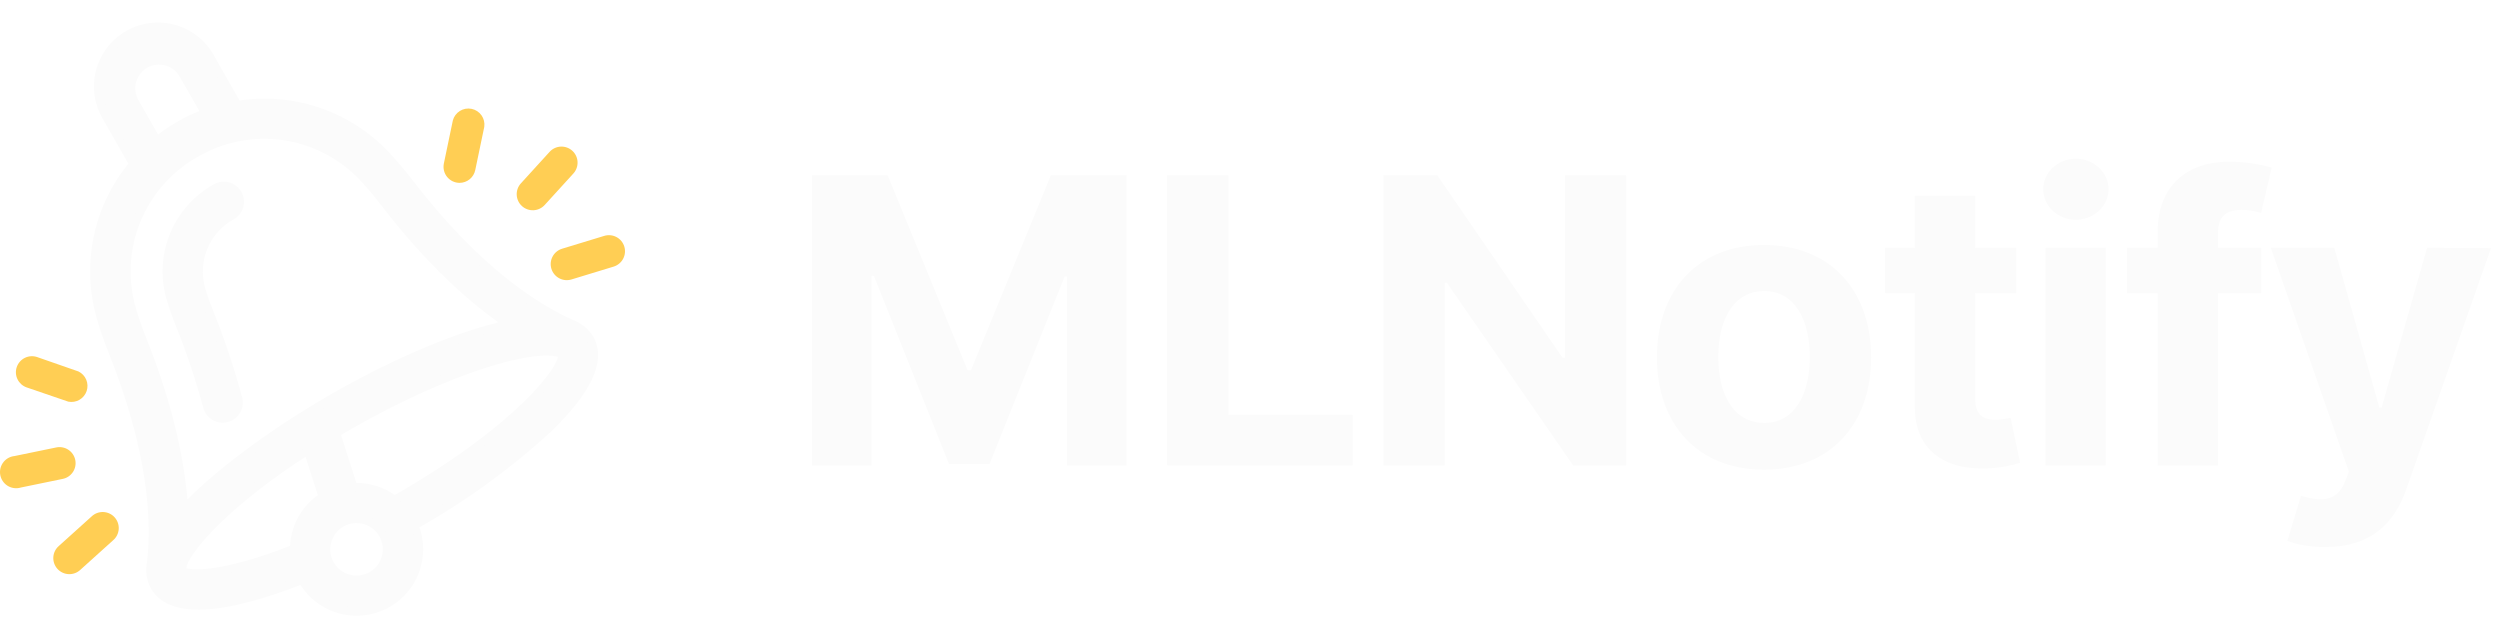
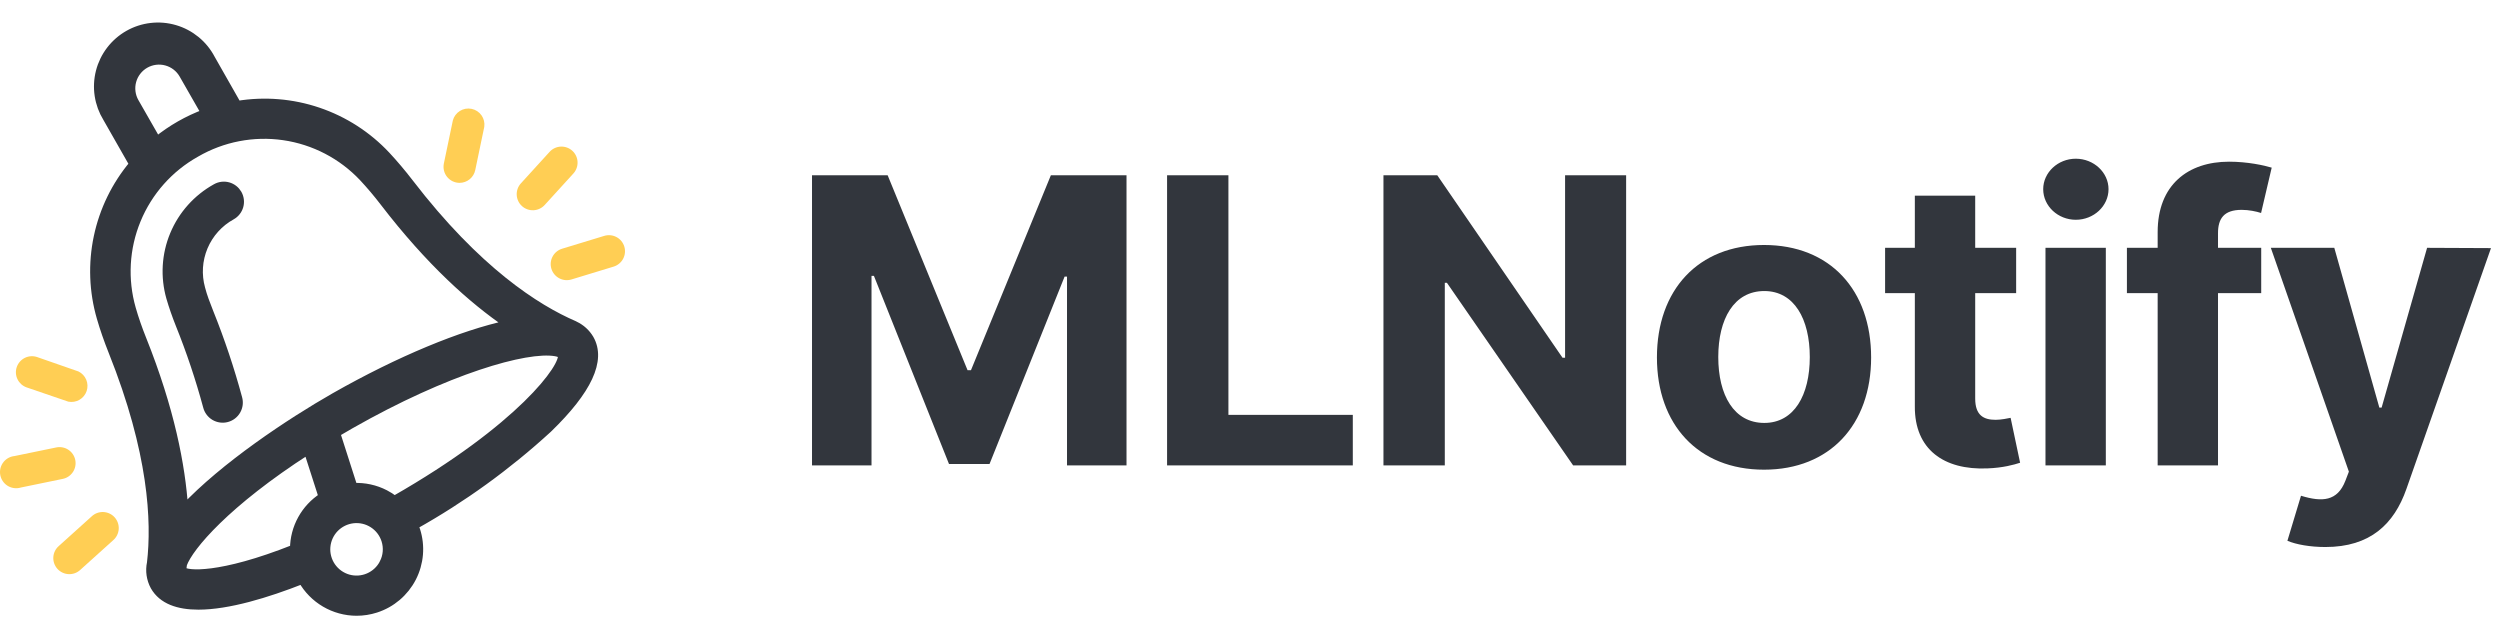
- <svg xmlns="http://www.w3.org/2000/svg" viewBox="0 0 188 48" fill="none">
-   <path d="M7.582 23.897C7.819 24.718 8.114 25.563 8.457 26.422C11.492 34.009 11.719 39.23 11.356 42.33C11.228 42.929 11.319 43.554 11.612 44.093C12.207 45.136 13.41 45.541 14.922 45.541C17.155 45.541 20.069 44.657 22.727 43.609C23.135 44.333 23.728 44.935 24.446 45.355C25.163 45.775 25.979 45.997 26.81 46C27.302 46 27.791 45.924 28.259 45.773C29.443 45.392 30.428 44.557 30.997 43.452C31.566 42.346 31.672 41.061 31.294 39.877C31.255 39.756 31.207 39.635 31.159 39.519C34.783 37.491 38.159 35.049 41.219 32.242C44.215 29.344 45.269 27.079 44.351 25.481C44.09 25.039 43.703 24.686 43.239 24.467L43.176 24.433C40.33 23.206 35.865 20.357 30.782 13.736C30.216 13.002 29.637 12.316 29.057 11.694C27.647 10.186 25.886 9.051 23.931 8.388C21.976 7.725 19.887 7.555 17.851 7.893L15.874 4.416C15.594 3.88 15.208 3.406 14.74 3.022C14.272 2.639 13.731 2.353 13.151 2.183C12.57 2.012 11.961 1.96 11.36 2.03C10.758 2.1 10.177 2.29 9.651 2.589C9.125 2.888 8.665 3.29 8.297 3.771C7.93 4.252 7.663 4.801 7.513 5.387C7.363 5.973 7.332 6.584 7.423 7.182C7.514 7.78 7.724 8.353 8.041 8.868L10.023 12.345C8.697 13.922 7.78 15.801 7.355 17.816C6.929 19.831 7.007 21.919 7.582 23.897ZM13.71 42.904C13.71 42.904 13.71 42.866 13.71 42.846C13.71 42.711 13.743 42.566 13.758 42.422C14.241 41.098 17.029 37.805 23.142 33.874L24.263 37.361C23.608 37.78 23.069 38.356 22.694 39.037C22.318 39.717 22.118 40.481 22.113 41.258C16.546 43.469 14.004 43.247 13.71 42.904ZM28.839 42.354C28.598 42.823 28.201 43.193 27.716 43.402C27.232 43.611 26.69 43.646 26.183 43.501C25.675 43.355 25.234 43.038 24.935 42.605C24.635 42.17 24.495 41.646 24.539 41.12C24.583 40.595 24.808 40.101 25.175 39.722C25.542 39.344 26.03 39.105 26.554 39.045C27.078 38.986 27.607 39.109 28.05 39.396C28.493 39.682 28.823 40.113 28.984 40.615C29.076 40.9 29.11 41.199 29.085 41.497C29.06 41.794 28.977 42.084 28.839 42.349V42.354ZM29.666 37.592C29.444 37.422 29.208 37.272 28.96 37.143C28.226 36.763 27.404 36.585 26.578 36.627L25.278 32.57L26.365 31.937C33.57 27.837 39.572 26.099 41.78 26.485C41.892 26.504 42.003 26.535 42.108 26.577L42.191 26.616L42.249 26.649C42.553 27.523 39.137 32.188 29.666 37.592ZM10.926 4.826C11.408 4.553 11.979 4.481 12.514 4.628C13.048 4.775 13.503 5.127 13.777 5.609L15.435 8.506C14.118 8.994 12.891 9.694 11.801 10.578L10.143 7.68C10.007 7.442 9.919 7.178 9.885 6.906C9.85 6.633 9.87 6.356 9.943 6.091C10.015 5.826 10.14 5.578 10.308 5.361C10.477 5.144 10.687 4.962 10.926 4.826ZM14.739 11.515C16.732 10.357 19.059 9.907 21.34 10.24C23.622 10.572 25.723 11.667 27.303 13.345C27.829 13.91 28.361 14.533 28.878 15.209C32.318 19.691 35.532 22.559 38.219 24.385C34.725 25.138 30.052 27.065 25.172 29.837C21.789 31.768 16.826 35.072 13.845 38.259C13.632 35.009 12.811 30.778 10.709 25.524C10.395 24.742 10.124 23.964 9.911 23.221C9.279 21.011 9.411 18.653 10.287 16.529C11.164 14.404 12.732 12.637 14.739 11.515Z" fill="#FBFBFB" stroke="#FBFBFB" stroke-width="0.611" />
-   <path d="M13.511 24.404C14.321 26.415 15.01 28.473 15.575 30.566C15.614 30.721 15.683 30.868 15.779 30.996C15.875 31.125 15.995 31.233 16.133 31.314C16.271 31.395 16.424 31.448 16.583 31.47C16.742 31.492 16.904 31.482 17.059 31.44C17.213 31.399 17.359 31.327 17.485 31.229C17.612 31.131 17.718 31.009 17.798 30.87C17.877 30.73 17.927 30.577 17.946 30.418C17.965 30.258 17.953 30.097 17.909 29.943C17.319 27.756 16.599 25.607 15.754 23.506C15.502 22.873 15.27 22.269 15.125 21.7C14.835 20.661 14.905 19.554 15.323 18.56C15.742 17.566 16.484 16.742 17.43 16.223C17.568 16.145 17.689 16.04 17.787 15.915C17.885 15.79 17.956 15.647 17.999 15.494C18.041 15.341 18.052 15.181 18.033 15.024C18.013 14.867 17.963 14.714 17.884 14.576C17.806 14.439 17.701 14.318 17.576 14.22C17.451 14.123 17.308 14.051 17.155 14.008C17.002 13.966 16.842 13.955 16.684 13.974C16.527 13.994 16.375 14.044 16.237 14.123C14.817 14.909 13.706 16.152 13.083 17.649C12.46 19.147 12.362 20.811 12.806 22.371C12.994 23.018 13.231 23.704 13.511 24.404Z" fill="#FBFBFB" stroke="#FBFBFB" stroke-width="0.611" />
-   <path d="M40.959 15.417L43.119 13.046C43.335 12.809 43.447 12.496 43.432 12.176C43.418 11.855 43.276 11.554 43.039 11.339C42.802 11.123 42.489 11.01 42.168 11.025C41.848 11.04 41.547 11.181 41.331 11.418L39.171 13.789C38.955 14.026 38.842 14.339 38.857 14.659C38.872 14.98 39.013 15.281 39.25 15.496C39.487 15.712 39.801 15.825 40.121 15.81C40.441 15.795 40.743 15.654 40.959 15.417Z" fill="#FFCE54" />
-   <path d="M45.434 17.74L42.264 18.705C42.112 18.752 41.971 18.829 41.849 18.93C41.727 19.031 41.626 19.156 41.552 19.296C41.478 19.436 41.432 19.59 41.417 19.748C41.403 19.906 41.419 20.065 41.466 20.217C41.513 20.369 41.59 20.509 41.691 20.631C41.793 20.753 41.917 20.854 42.058 20.928C42.198 21.002 42.352 21.048 42.51 21.063C42.668 21.077 42.827 21.061 42.979 21.014L46.149 20.048C46.455 19.953 46.711 19.741 46.861 19.457C47.01 19.174 47.041 18.843 46.946 18.536C46.851 18.23 46.639 17.974 46.355 17.825C46.071 17.675 45.74 17.645 45.434 17.74Z" fill="#FFCE54" />
+ <svg xmlns="http://www.w3.org/2000/svg" width="188" height="48" viewBox="0 0 188 48" fill="none">
+   <path d="M7.582 23.897C7.819 24.718 8.114 25.563 8.457 26.422C11.492 34.009 11.719 39.23 11.356 42.33C11.228 42.929 11.319 43.554 11.613 44.093C12.207 45.136 13.41 45.541 14.922 45.541C17.155 45.541 20.069 44.657 22.727 43.609C23.135 44.333 23.729 44.935 24.446 45.355C25.163 45.775 25.979 45.997 26.81 46C27.302 46 27.791 45.924 28.259 45.773C29.444 45.392 30.428 44.557 30.997 43.452C31.566 42.346 31.673 41.061 31.294 39.877C31.256 39.756 31.207 39.635 31.159 39.519C34.783 37.491 38.159 35.049 41.219 32.242C44.215 29.344 45.269 27.079 44.351 25.481C44.09 25.039 43.703 24.686 43.239 24.467L43.177 24.433C40.33 23.206 35.865 20.357 30.782 13.736C30.216 13.002 29.637 12.316 29.057 11.694C27.647 10.186 25.886 9.051 23.931 8.388C21.976 7.725 19.887 7.555 17.851 7.893L15.874 4.416C15.594 3.88 15.208 3.406 14.74 3.022C14.272 2.639 13.732 2.353 13.151 2.183C12.57 2.012 11.961 1.96 11.36 2.03C10.758 2.1 10.177 2.29 9.651 2.589C9.125 2.888 8.665 3.29 8.297 3.771C7.93 4.252 7.663 4.801 7.513 5.387C7.363 5.973 7.332 6.584 7.423 7.182C7.514 7.78 7.724 8.353 8.041 8.868L10.023 12.345C8.697 13.922 7.78 15.801 7.355 17.816C6.929 19.831 7.007 21.919 7.582 23.897V23.897ZM13.71 42.904C13.71 42.904 13.71 42.866 13.71 42.846C13.71 42.711 13.743 42.566 13.758 42.422C14.241 41.098 17.029 37.805 23.142 33.874L24.263 37.361C23.609 37.78 23.069 38.356 22.694 39.037C22.318 39.717 22.119 40.481 22.113 41.258C16.546 43.469 14.004 43.247 13.71 42.904ZM28.839 42.354C28.598 42.823 28.201 43.193 27.716 43.402C27.232 43.611 26.69 43.646 26.183 43.501C25.675 43.355 25.235 43.038 24.935 42.605C24.635 42.17 24.495 41.646 24.539 41.12C24.583 40.595 24.808 40.101 25.175 39.722C25.543 39.344 26.03 39.105 26.554 39.045C27.079 38.986 27.607 39.109 28.05 39.396C28.494 39.682 28.824 40.113 28.984 40.615C29.076 40.9 29.11 41.199 29.085 41.497C29.061 41.794 28.977 42.084 28.839 42.349V42.354ZM29.666 37.592C29.444 37.422 29.208 37.272 28.96 37.143C28.226 36.763 27.404 36.585 26.578 36.627L25.278 32.57L26.365 31.937C33.57 27.837 39.572 26.099 41.78 26.485C41.892 26.504 42.003 26.535 42.109 26.577L42.191 26.616L42.249 26.649C42.553 27.523 39.137 32.188 29.666 37.592ZM10.926 4.826C11.408 4.553 11.979 4.481 12.514 4.628C13.048 4.775 13.503 5.127 13.777 5.609L15.435 8.506C14.118 8.994 12.891 9.694 11.801 10.578L10.143 7.68C10.007 7.442 9.919 7.178 9.885 6.906C9.85 6.633 9.87 6.356 9.943 6.091C10.015 5.826 10.14 5.578 10.309 5.361C10.477 5.144 10.687 4.962 10.926 4.826V4.826ZM14.739 11.515C16.732 10.357 19.059 9.907 21.34 10.24C23.622 10.572 25.723 11.667 27.303 13.345C27.829 13.91 28.361 14.533 28.878 15.209C32.319 19.691 35.532 22.559 38.219 24.385C34.725 25.138 30.052 27.065 25.172 29.837C21.789 31.768 16.826 35.072 13.845 38.259C13.632 35.009 12.811 30.778 10.709 25.524C10.395 24.742 10.124 23.964 9.912 23.221C9.279 21.011 9.411 18.653 10.288 16.529C11.164 14.404 12.732 12.637 14.739 11.515V11.515Z" fill="#32363D" stroke="#32363D" stroke-width="0.611" />
+   <path d="M13.511 24.404C14.321 26.415 15.01 28.473 15.575 30.566C15.614 30.721 15.683 30.868 15.779 30.996C15.875 31.125 15.995 31.233 16.133 31.314C16.271 31.395 16.424 31.448 16.583 31.47C16.742 31.492 16.904 31.482 17.059 31.44C17.214 31.399 17.359 31.327 17.486 31.229C17.613 31.131 17.719 31.009 17.798 30.87C17.877 30.73 17.927 30.577 17.947 30.418C17.966 30.258 17.953 30.097 17.909 29.943C17.319 27.756 16.599 25.607 15.754 23.506C15.502 22.873 15.27 22.269 15.125 21.7C14.835 20.661 14.905 19.554 15.323 18.56C15.742 17.566 16.484 16.742 17.43 16.223C17.568 16.145 17.69 16.04 17.787 15.915C17.885 15.79 17.957 15.647 17.999 15.494C18.041 15.341 18.053 15.181 18.033 15.024C18.013 14.867 17.963 14.714 17.885 14.576C17.806 14.439 17.701 14.318 17.576 14.22C17.451 14.123 17.308 14.051 17.155 14.008C17.002 13.966 16.842 13.955 16.684 13.974C16.527 13.994 16.375 14.044 16.237 14.123C14.818 14.909 13.706 16.152 13.083 17.649C12.46 19.147 12.363 20.811 12.806 22.371C12.994 23.018 13.231 23.704 13.511 24.404Z" fill="#32363D" stroke="#32363D" stroke-width="0.611" />
+   <path d="M40.959 15.417L43.119 13.046C43.335 12.809 43.447 12.496 43.432 12.176C43.418 11.855 43.276 11.554 43.039 11.339C42.802 11.123 42.489 11.01 42.168 11.025C41.848 11.04 41.547 11.181 41.331 11.418L39.171 13.789C38.955 14.026 38.842 14.339 38.857 14.659C38.872 14.98 39.013 15.281 39.25 15.496C39.487 15.712 39.801 15.825 40.121 15.81C40.441 15.795 40.743 15.654 40.959 15.417V15.417Z" fill="#FFCE54" />
+   <path d="M45.434 17.74L42.264 18.705C42.112 18.752 41.971 18.829 41.849 18.93C41.727 19.031 41.626 19.156 41.552 19.296C41.478 19.436 41.432 19.59 41.417 19.748C41.403 19.906 41.419 20.065 41.466 20.217C41.513 20.369 41.59 20.509 41.691 20.631C41.793 20.753 41.917 20.854 42.058 20.928C42.198 21.002 42.352 21.048 42.51 21.063C42.668 21.077 42.827 21.061 42.979 21.014L46.149 20.048C46.455 19.953 46.711 19.741 46.861 19.457C47.01 19.174 47.041 18.843 46.946 18.536C46.851 18.23 46.639 17.974 46.355 17.825C46.071 17.675 45.74 17.645 45.434 17.74V17.74Z" fill="#FFCE54" />
  <path d="M34.561 13.751C34.839 13.75 35.108 13.653 35.323 13.477C35.537 13.301 35.685 13.057 35.74 12.785L36.417 9.54C36.461 9.235 36.386 8.925 36.209 8.673C36.032 8.422 35.765 8.247 35.463 8.185C35.161 8.124 34.847 8.18 34.586 8.342C34.324 8.504 34.133 8.759 34.054 9.057L33.377 12.302C33.342 12.477 33.345 12.659 33.388 12.832C33.431 13.006 33.512 13.168 33.625 13.307C33.739 13.446 33.882 13.557 34.043 13.634C34.205 13.711 34.382 13.751 34.561 13.751Z" fill="#FFCE54" />
-   <path d="M1.577 36.66L4.717 36.013C4.873 35.982 5.021 35.92 5.152 35.831C5.284 35.742 5.396 35.628 5.484 35.496C5.571 35.364 5.632 35.216 5.662 35.06C5.692 34.904 5.691 34.744 5.66 34.589C5.628 34.433 5.566 34.286 5.477 34.154C5.388 34.023 5.274 33.91 5.142 33.823C5.01 33.735 4.861 33.675 4.706 33.645C4.55 33.614 4.39 33.615 4.234 33.647L1.093 34.294C0.773 34.326 0.478 34.484 0.274 34.733C0.071 34.982 -0.026 35.302 0.006 35.622C0.038 35.942 0.196 36.237 0.445 36.441C0.694 36.644 1.014 36.741 1.335 36.709C1.417 36.701 1.498 36.685 1.577 36.66Z" fill="#FFCE54" />
-   <path d="M4.427 41.055C4.305 41.16 4.206 41.288 4.134 41.432C4.062 41.577 4.02 41.733 4.01 41.894C4 42.055 4.022 42.216 4.075 42.367C4.128 42.519 4.211 42.659 4.319 42.779C4.427 42.898 4.558 42.995 4.704 43.063C4.849 43.131 5.007 43.169 5.168 43.176C5.329 43.182 5.49 43.156 5.64 43.1C5.791 43.043 5.929 42.957 6.046 42.847L8.51 40.625C8.632 40.52 8.732 40.392 8.804 40.248C8.875 40.104 8.917 39.947 8.928 39.786C8.938 39.625 8.915 39.465 8.862 39.313C8.809 39.161 8.726 39.021 8.618 38.901C8.511 38.782 8.38 38.685 8.234 38.617C8.088 38.549 7.93 38.511 7.769 38.504C7.609 38.498 7.448 38.524 7.297 38.58C7.147 38.637 7.009 38.723 6.892 38.834L4.427 41.055Z" fill="#FFCE54" />
-   <path d="M5.9 27.934L2.783 26.848C2.481 26.748 2.152 26.771 1.867 26.912C1.582 27.053 1.364 27.302 1.261 27.602C1.158 27.903 1.177 28.233 1.316 28.519C1.454 28.805 1.7 29.026 2 29.132L5.136 30.204C5.424 30.261 5.723 30.211 5.977 30.064C6.231 29.917 6.422 29.682 6.516 29.404C6.609 29.126 6.599 28.824 6.485 28.553C6.372 28.282 6.164 28.062 5.9 27.934Z" fill="#FFCE54" />
-   <path d="M61.063 13.182V35H65.538V20.746H65.719L71.365 34.894H74.412L80.058 20.799H80.239V35H84.714V13.182H79.025L73.016 27.841H72.761L66.752 13.182H61.063ZM87.764 35H101.731V31.197H92.377V13.182H87.764V35ZM122.285 13.182H117.694V26.903H117.502L108.084 13.182H104.036V35H108.649V21.268H108.809L118.301 35H122.285V13.182ZM132.655 35.32C137.619 35.32 140.709 31.921 140.709 26.882C140.709 21.811 137.619 18.423 132.655 18.423C127.69 18.423 124.601 21.811 124.601 26.882C124.601 31.921 127.69 35.32 132.655 35.32ZM132.676 31.804C130.386 31.804 129.214 29.705 129.214 26.85C129.214 23.995 130.386 21.886 132.676 21.886C134.924 21.886 136.096 23.995 136.096 26.85C136.096 29.705 134.924 31.804 132.676 31.804ZM151.614 18.636H148.535V14.716H143.996V18.636H141.759V22.046H143.996V30.568C143.975 33.775 146.159 35.362 149.451 35.224C150.623 35.181 151.454 34.947 151.912 34.798L151.198 31.421C150.974 31.463 150.495 31.57 150.069 31.57C149.163 31.57 148.535 31.229 148.535 29.972V22.046H151.614V18.636ZM153.82 35H158.358V18.636H153.82V35ZM156.1 16.527C157.453 16.527 158.561 15.494 158.561 14.226C158.561 12.969 157.453 11.935 156.1 11.935C154.757 11.935 153.649 12.969 153.649 14.226C153.649 15.494 154.757 16.527 156.1 16.527ZM170.043 18.636H166.794V17.539C166.794 16.431 167.242 15.781 168.573 15.781C169.117 15.781 169.671 15.898 170.033 16.016L170.832 12.607C170.267 12.436 169.021 12.159 167.625 12.159C164.546 12.159 162.256 13.896 162.256 17.454V18.636H159.944V22.046H162.256V35H166.794V22.046H170.043V18.636ZM174.868 41.136C178.245 41.136 180.035 39.41 180.962 36.769L187.322 18.658L182.517 18.636L179.097 30.653H178.927L175.539 18.636H170.766L176.636 35.469L176.37 36.161C175.773 37.695 174.633 37.77 173.035 37.28L172.013 40.668C172.663 40.945 173.717 41.136 174.868 41.136Z" fill="#FBFBFB" />
+   <path d="M1.577 36.66L4.717 36.013C4.873 35.982 5.021 35.92 5.152 35.831C5.284 35.742 5.396 35.628 5.484 35.496C5.571 35.364 5.632 35.216 5.662 35.06C5.692 34.904 5.691 34.744 5.66 34.589C5.628 34.433 5.566 34.286 5.477 34.154C5.388 34.023 5.274 33.91 5.142 33.823C5.01 33.735 4.861 33.675 4.706 33.645C4.55 33.615 4.39 33.615 4.234 33.647L1.093 34.294C0.773 34.326 0.478 34.484 0.274 34.733C0.071 34.982 -0.026 35.302 0.006 35.622C0.038 35.942 0.196 36.237 0.445 36.441C0.694 36.644 1.014 36.741 1.335 36.709C1.417 36.701 1.498 36.685 1.577 36.66V36.66Z" fill="#FFCE54" />
+   <path d="M4.427 41.055C4.305 41.16 4.206 41.288 4.134 41.432C4.062 41.577 4.02 41.733 4.01 41.894C4 42.055 4.022 42.216 4.075 42.367C4.129 42.519 4.211 42.659 4.319 42.779C4.427 42.898 4.558 42.995 4.704 43.063C4.85 43.131 5.008 43.169 5.168 43.176C5.329 43.182 5.49 43.156 5.641 43.1C5.791 43.043 5.929 42.957 6.046 42.847L8.511 40.625C8.633 40.52 8.732 40.392 8.804 40.248C8.876 40.104 8.918 39.947 8.928 39.786C8.938 39.625 8.916 39.465 8.862 39.313C8.809 39.161 8.726 39.021 8.619 38.901C8.511 38.782 8.38 38.685 8.234 38.617C8.088 38.549 7.93 38.511 7.769 38.504C7.609 38.498 7.448 38.524 7.297 38.58C7.147 38.637 7.009 38.723 6.892 38.834L4.427 41.055Z" fill="#FFCE54" />
+   <path d="M5.9 27.934L2.783 26.848C2.481 26.748 2.152 26.771 1.867 26.912C1.582 27.054 1.364 27.302 1.261 27.602C1.158 27.903 1.177 28.233 1.316 28.519C1.454 28.805 1.7 29.026 2 29.132L5.136 30.204C5.424 30.261 5.723 30.211 5.977 30.064C6.231 29.917 6.422 29.682 6.516 29.404C6.609 29.126 6.599 28.824 6.485 28.553C6.372 28.283 6.164 28.062 5.9 27.934V27.934Z" fill="#FFCE54" />
+   <path d="M61.063 13.182V35H65.538V20.746H65.719L71.365 34.894H74.412L80.058 20.799H80.239V35H84.714V13.182H79.025L73.016 27.841H72.761L66.752 13.182H61.063ZM87.764 35H101.731V31.197H92.377V13.182H87.764V35ZM122.285 13.182H117.694V26.903H117.502L108.084 13.182H104.036V35H108.649V21.268H108.809L118.301 35H122.285V13.182ZM132.655 35.32C137.619 35.32 140.709 31.921 140.709 26.882C140.709 21.811 137.619 18.423 132.655 18.423C127.69 18.423 124.601 21.811 124.601 26.882C124.601 31.921 127.69 35.32 132.655 35.32ZM132.676 31.804C130.386 31.804 129.214 29.705 129.214 26.85C129.214 23.995 130.386 21.886 132.676 21.886C134.924 21.886 136.096 23.995 136.096 26.85C136.096 29.705 134.924 31.804 132.676 31.804ZM151.614 18.636H148.535V14.716H143.996V18.636H141.759V22.046H143.996V30.568C143.975 33.775 146.159 35.362 149.451 35.224C150.623 35.181 151.454 34.947 151.912 34.798L151.198 31.421C150.974 31.463 150.495 31.57 150.069 31.57C149.163 31.57 148.535 31.229 148.535 29.972V22.046H151.614V18.636ZM153.82 35H158.358V18.636H153.82V35ZM156.1 16.527C157.453 16.527 158.561 15.494 158.561 14.226C158.561 12.969 157.453 11.935 156.1 11.935C154.757 11.935 153.649 12.969 153.649 14.226C153.649 15.494 154.757 16.527 156.1 16.527ZM170.043 18.636H166.794V17.539C166.794 16.431 167.242 15.781 168.573 15.781C169.117 15.781 169.671 15.898 170.033 16.016L170.832 12.607C170.267 12.436 169.021 12.159 167.625 12.159C164.546 12.159 162.256 13.896 162.256 17.454V18.636H159.944V22.046H162.256V35H166.794V22.046H170.043V18.636ZM174.868 41.136C178.245 41.136 180.035 39.41 180.962 36.769L187.322 18.658L182.517 18.636L179.097 30.653H178.927L175.539 18.636H170.766L176.636 35.469L176.37 36.161C175.773 37.695 174.633 37.77 173.035 37.28L172.013 40.668C172.663 40.945 173.717 41.136 174.868 41.136Z" fill="#32363D" />
</svg>
